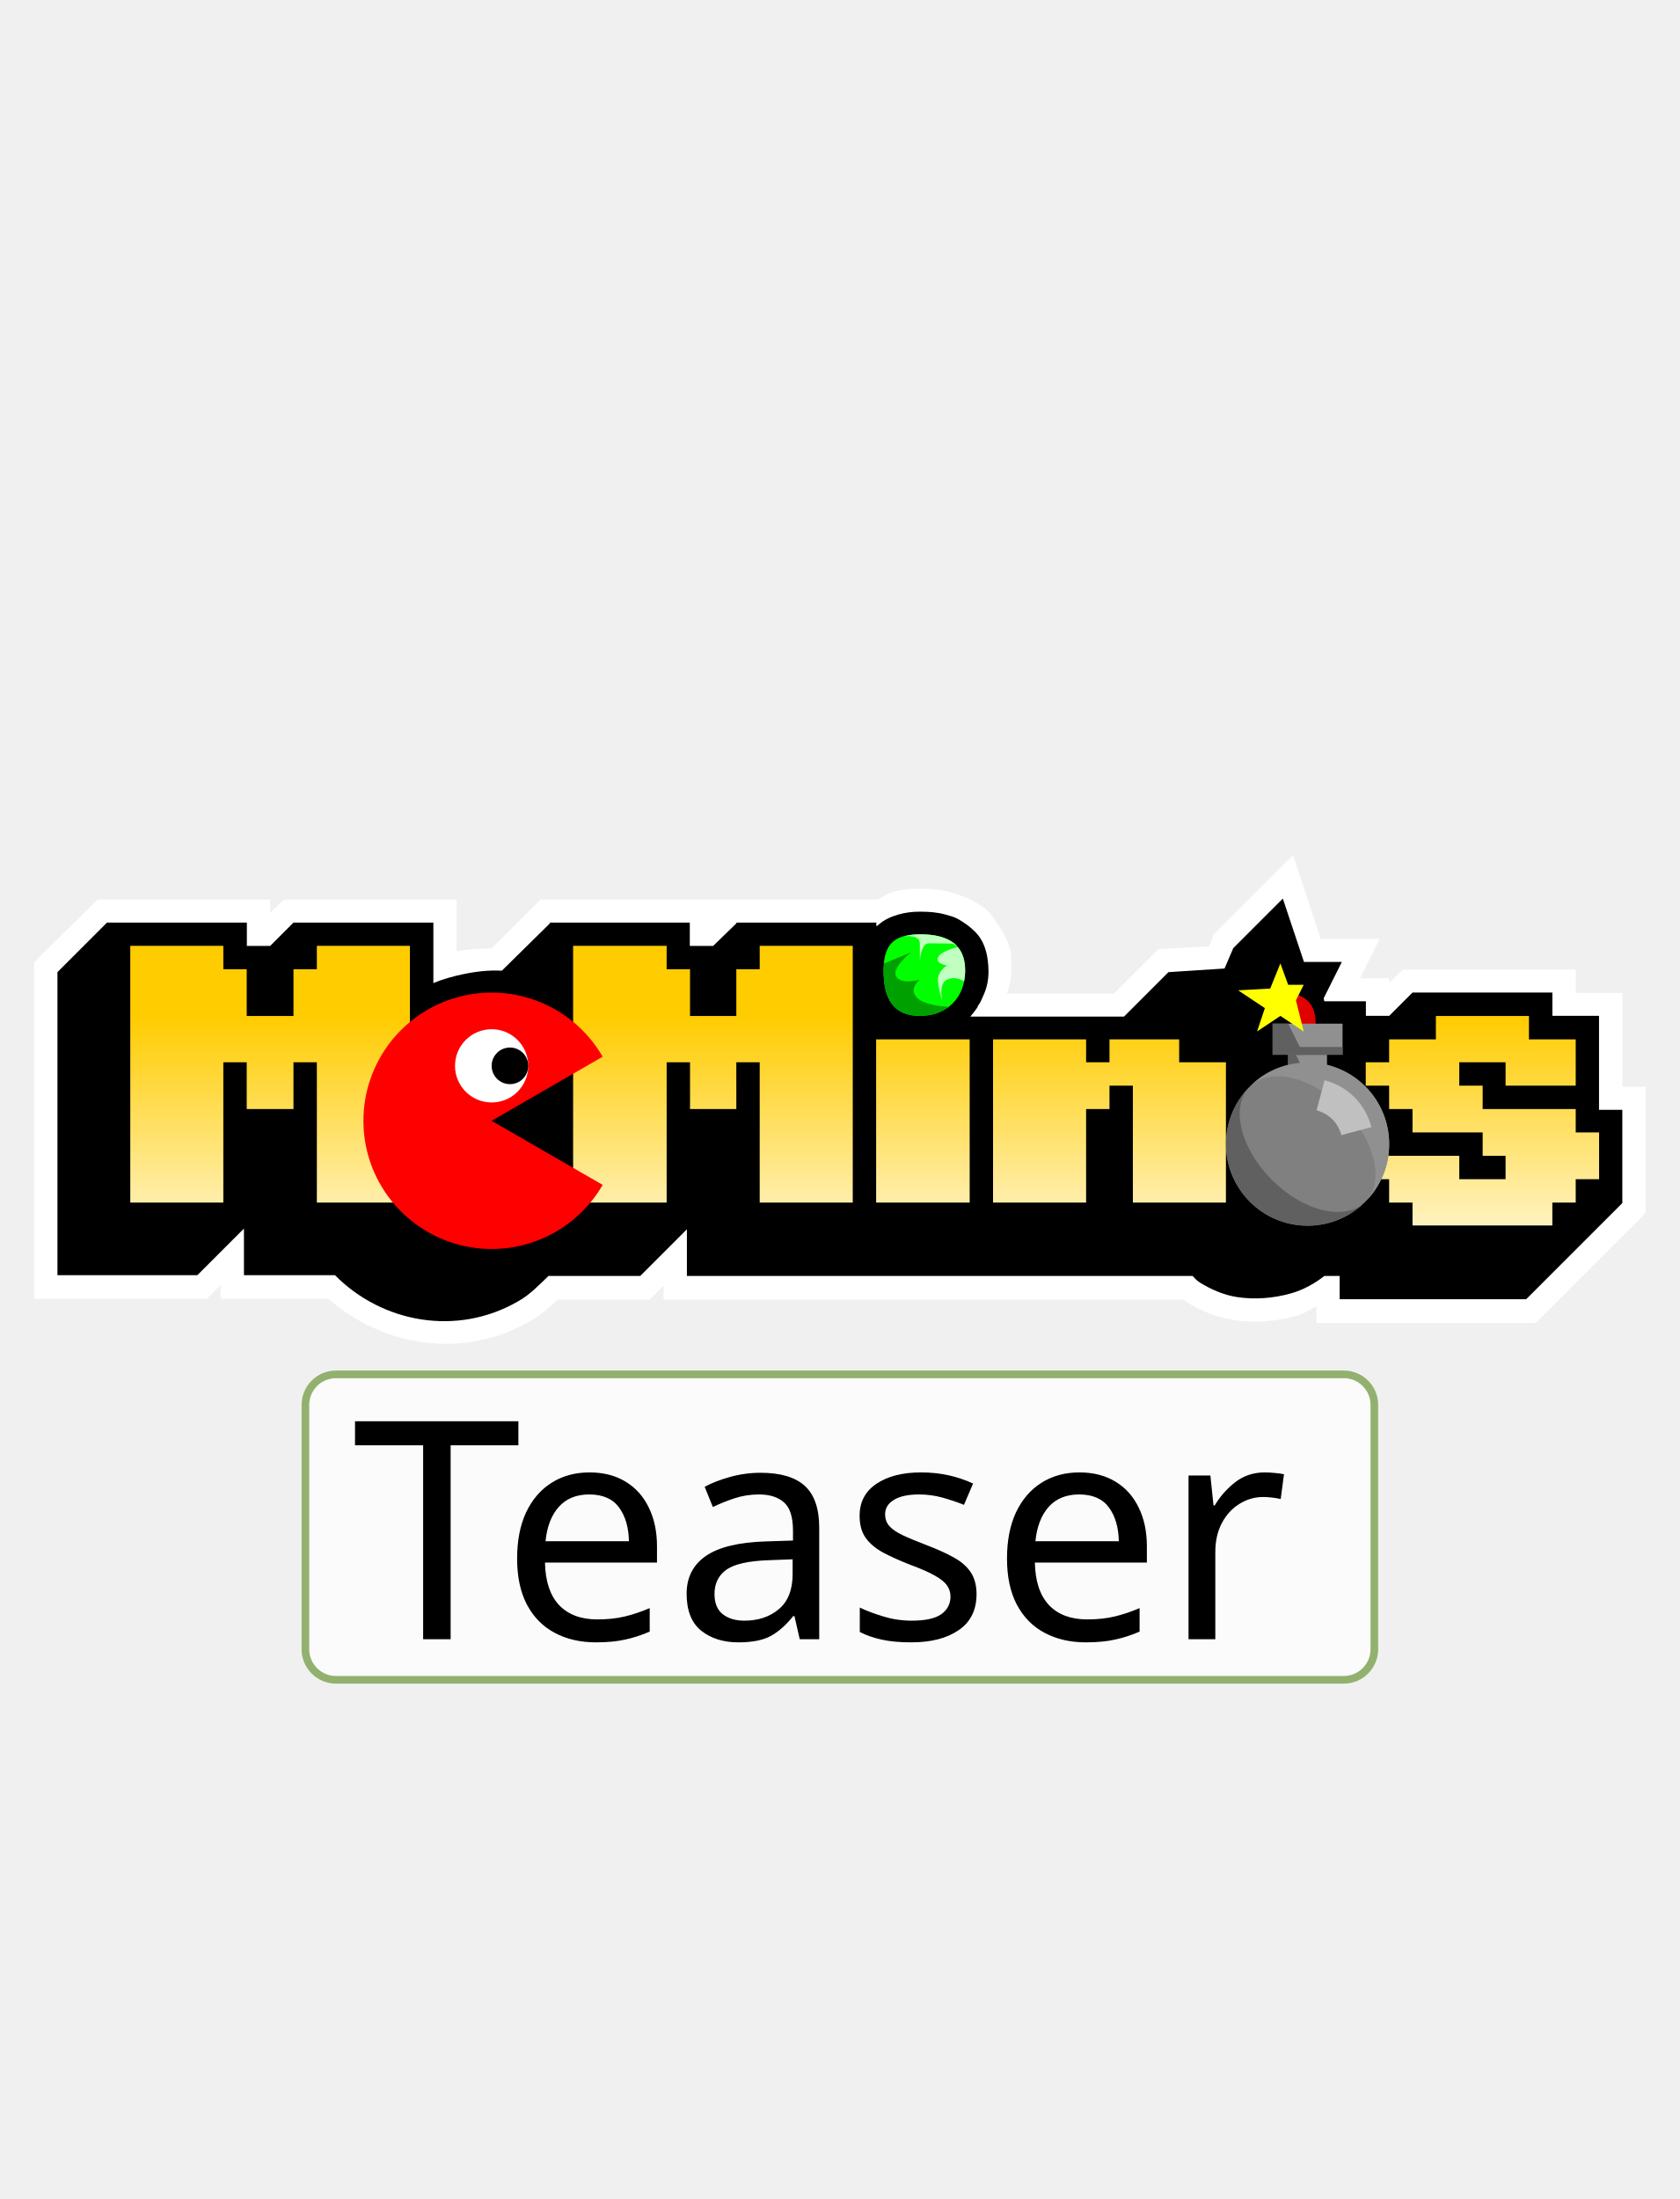
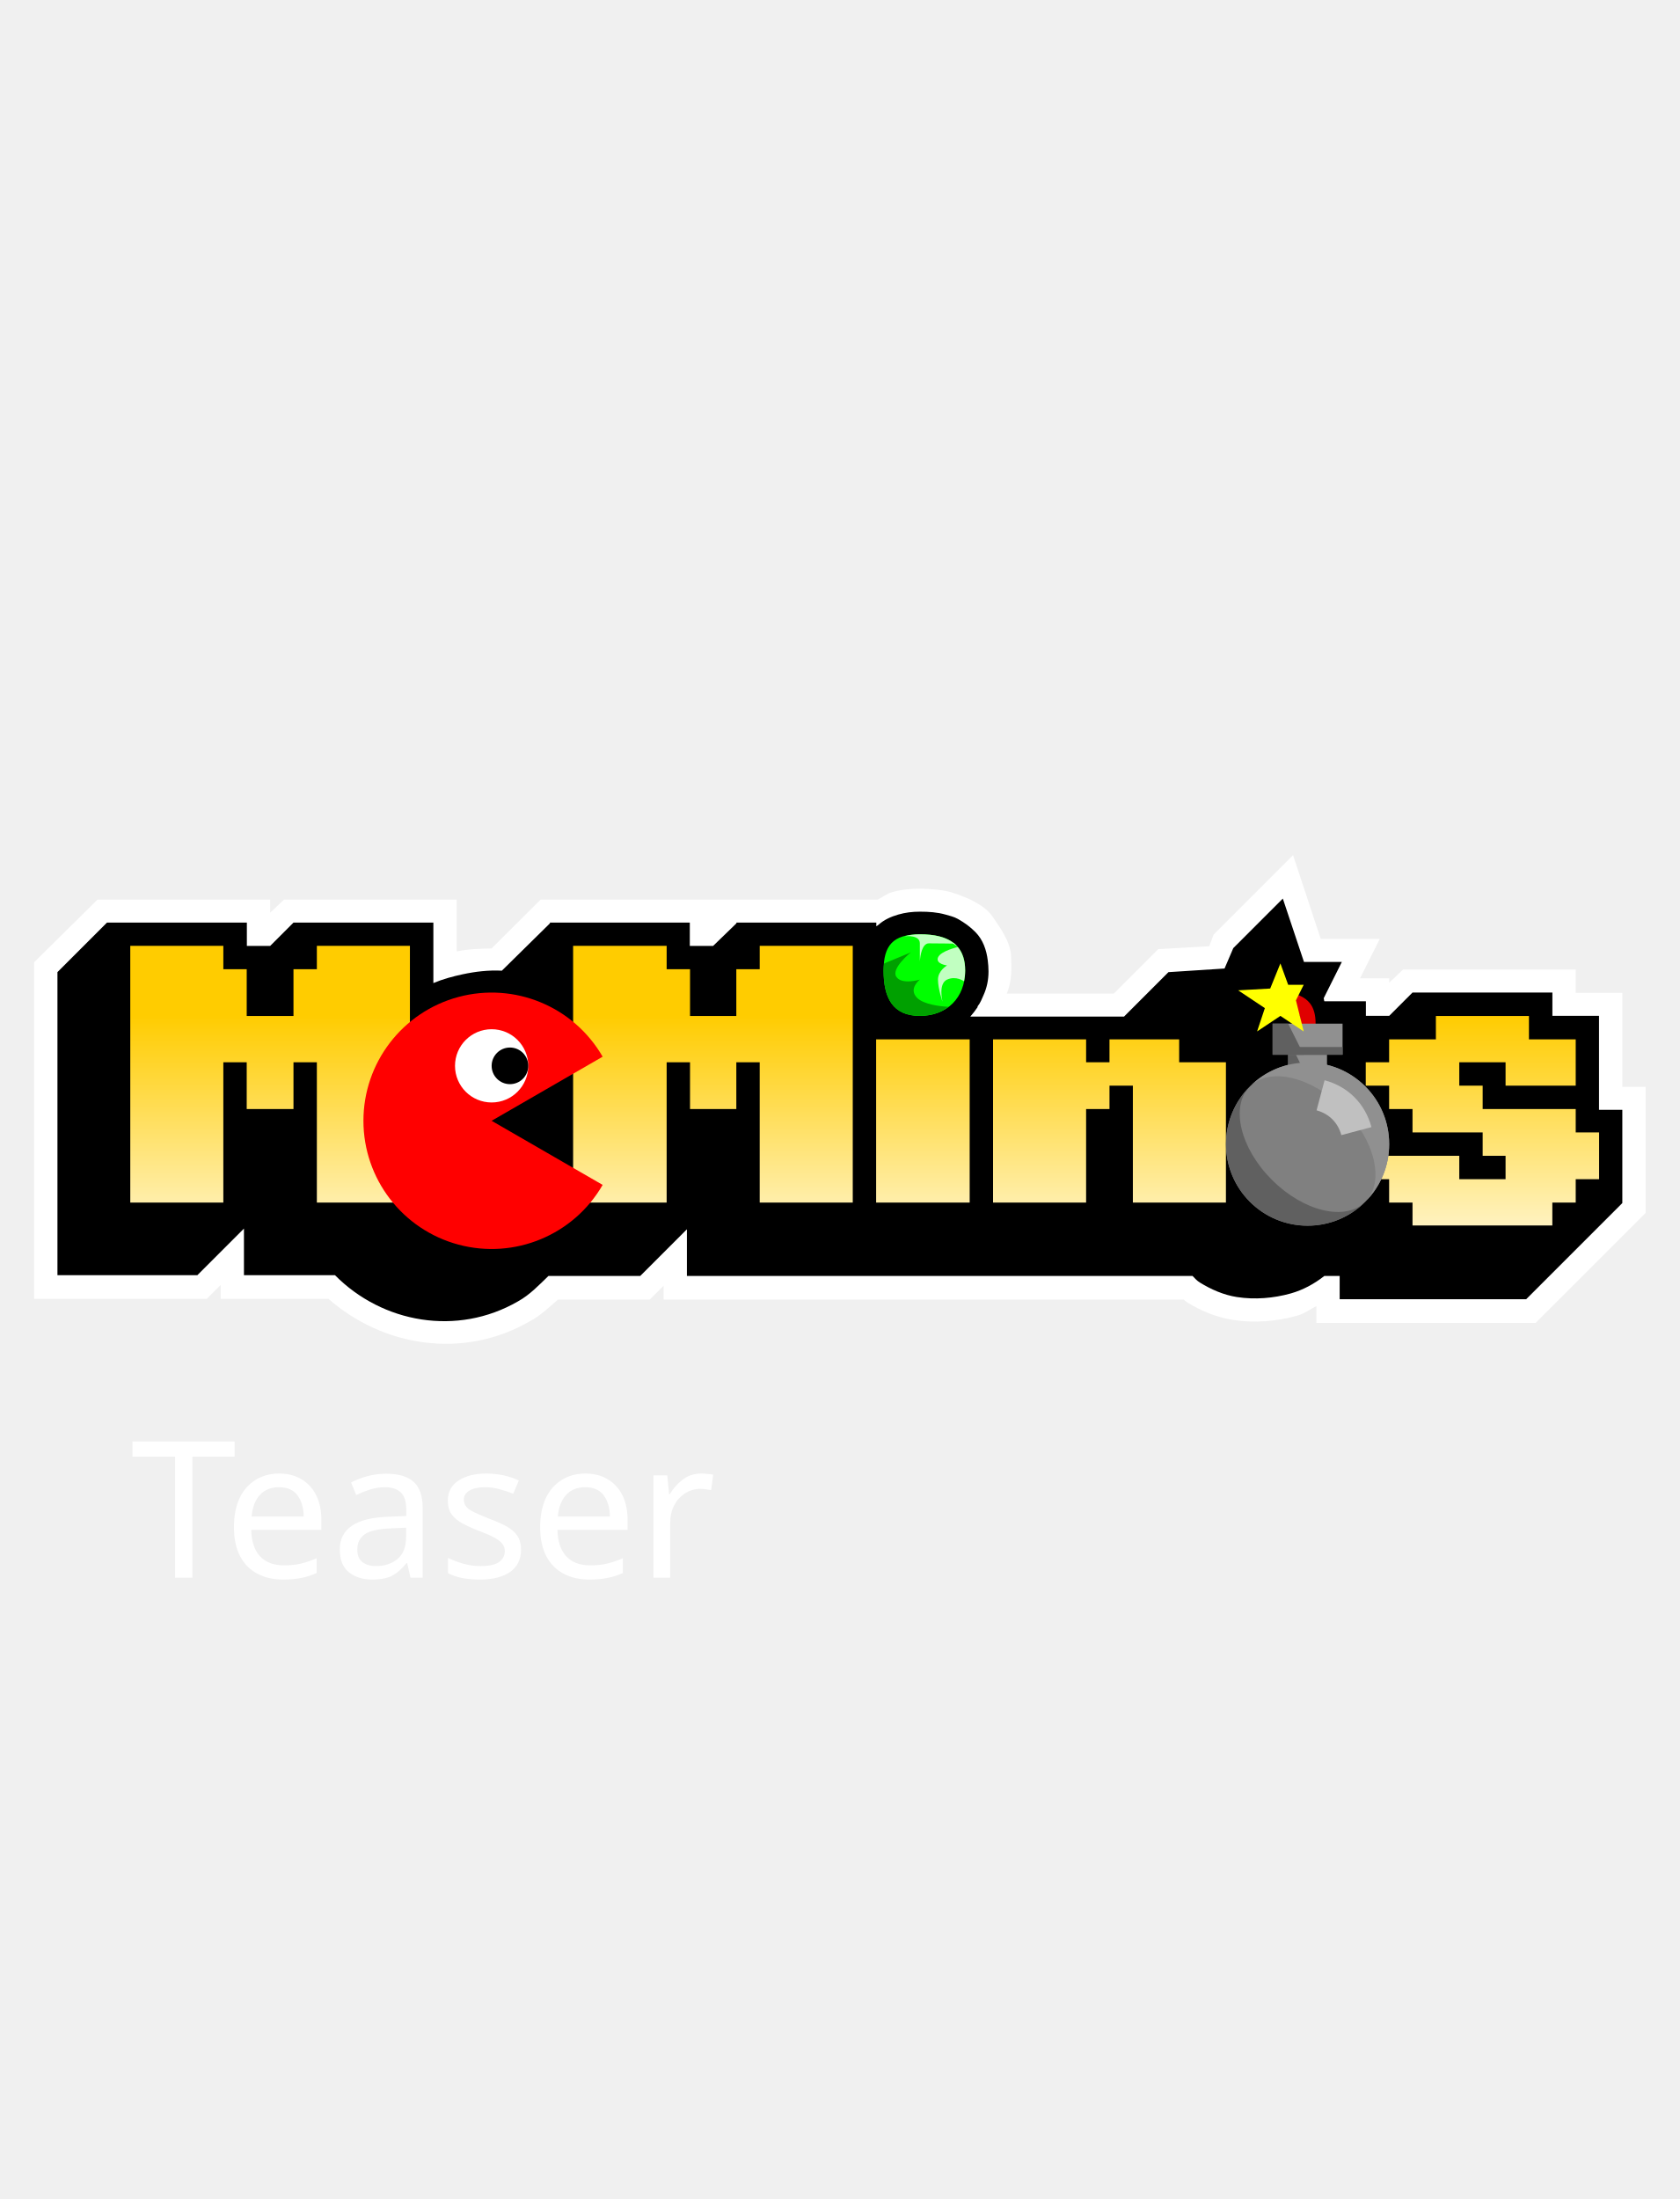
<svg xmlns="http://www.w3.org/2000/svg" xmlns:xlink="http://www.w3.org/1999/xlink" width="220" height="288" id="svg2" version="1.1">
  <defs id="defs4">
    <linearGradient id="linearGradient5105">
      <stop style="stop-color:#fc0;stop-opacity:1;" offset="0" id="stop5107" />
      <stop style="stop-color:white;stop-opacity:1;" offset="1" id="stop5109" />
    </linearGradient>
    <linearGradient xlink:href="#linearGradient5105" id="linearGradient3079" gradientUnits="userSpaceOnUse" gradientTransform="translate(-7.205236,-3.0358125e-5)" x1="92" y1="740.362" x2="92" y2="752.362" />
    <linearGradient xlink:href="#linearGradient5105" id="linearGradient3125" gradientUnits="userSpaceOnUse" gradientTransform="translate(-7.205236,-3.0358125e-5)" x1="92" y1="740.362" x2="92" y2="752.362" />
    <linearGradient xlink:href="#linearGradient5105" id="linearGradient3146" gradientUnits="userSpaceOnUse" gradientTransform="matrix(2,0,0,2,-88.77303,-754.4294)" x1="92" y1="740.362" x2="92" y2="752.362" />
  </defs>
  <g id="layer1" transform="translate(-408.6517,-415.4787)">
    <g transform="matrix(1.526667,0,0,1.526667,294.1868,-448.2837)" id="g4312">
      <g id="g4163" transform="translate(2.927292,-73.36242)">
        <path style="color:#000000;font-style:normal;font-variant:normal;font-weight:normal;font-stretch:normal;font-size:medium;line-height:normal;font-family:Sans;-inkscape-font-specification:Sans;text-indent:0;text-align:start;text-decoration:none;text-decoration-line:none;letter-spacing:normal;word-spacing:normal;text-transform:none;direction:ltr;block-progression:tb;writing-mode:lr-tb;baseline-shift:baseline;text-anchor:start;display:inline;overflow:visible;visibility:visible;fill:#ffffff;fill-opacity:1;stroke:none;stroke-width:2;marker:none;enable-background:accumulate" d="m 182.977,712.508 -6.812,6.812 -0.375,1 -4.375,0.25 -3.812,3.812 -9.188,0 c 0.485,-1.056 0.399,-2.345 0.375,-3.125 -0.018,-1.398 -1.091,-2.704 -1.562,-3.438 -0.472,-0.734 -1.298,-1.156 -1.687,-1.375 -0.428,-0.242 -1.078,-0.486 -1.875,-0.75 -0.546,-0.181 -1.817,-0.312 -2.688,-0.312 -0.804,0 -1.626,0.076 -2.438,0.312 -0.397,0.116 -0.785,0.423 -1.188,0.625 l -0.125,0 -28.8,0 -4.2,4.188 c -0.987,0.028 -2.003,0.049 -2.938,0.25 l -0.063,0 0,-4.438 -14.812,0 -1.187,1.125 0,-1.125 -14.812,0 -5.437,5.375 0,28.875 14.812,0 1.188,-1.188 0,1.188 9.25,0 c 4.689,4.111 11.56,5.223 17.25,1.938 0.893,-0.449 1.729,-1.264 2.438,-1.875 l 7.875,0 1.188,-1.188 0,1.188 44.625,0 c 0.121,0.099 0.149,0.149 0.312,0.25 1.137,0.702 2.458,1.272 3.938,1.5 1.846,0.285 3.754,0.116 5.5,-0.375 0.607,-0.171 1.077,-0.536 1.625,-0.812 l 0,1.438 18.812,0 9.438,-9.437 0,-10.812 -2,0 0,-8.062 -4,0 0,-2 -14.812,0 -1.188,1.125 0,-0.375 c -0.833,0 -1.667,0 -2.5,0 l 1.688,-3.375 -5.062,0 -2.375,-7.188 z" id="path4308" />
        <path id="path9330" d="m 182.102,716.232 -4.25,4.25 -0.75,1.75 -4.812,0.312 -3.812,3.812 -13.188,0 c 0.22,-0.252 0.442,-0.531 0.625,-0.812 0.01,-0.016 -0.012,-0.048 0,-0.063 0.241,-0.291 0.375,-0.662 0.5,-0.938 0.293,-0.643 0.438,-1.319 0.438,-2.062 -2e-4,-0.331 -0.027,-0.646 -0.063,-0.938 -0.111,-0.901 -0.408,-1.777 -1.062,-2.438 -0.456,-0.46 -0.913,-0.79 -1.5,-1.125 -0.331,-0.189 -0.765,-0.29 -1.062,-0.375 -0.704,-0.201 -1.436,-0.25 -2.188,-0.25 -0.653,0 -1.27,0.074 -1.875,0.25 -0.605,0.176 -1.21,0.441 -1.688,0.875 -0.06,0.055 -0.118,0.079 -0.187,0.125 l 0,-0.313 -12,0 0,0.063 -2,1.938 -2,0 0,-2 -12,0 0,0.063 -4.125,4.062 c -1.126,-0.058 -2.248,0.07 -3.375,0.312 -0.838,0.18 -1.686,0.408 -2.5,0.75 l 0,-5.188 -12,0 -2,2 -2,0 0,-2 -12,0 -4.25,4.25 0,26 12,0 4,-4 0,4 7.812,0 c 4.064,4.108 10.475,5.259 15.688,2.25 1.013,-0.556 1.803,-1.396 2.625,-2.188 l 7.875,0 4,-4 0,4 43.375,0 c 0.212,0.219 0.387,0.415 0.625,0.562 0.971,0.6 2.06,1.076 3.188,1.25 1.527,0.236 3.138,0.106 4.625,-0.312 1.041,-0.293 2.019,-0.826 2.875,-1.5 l 1.312,0 0,2 16,0 8.25,-8.25 0,-8 -2,0 0,-8.062 -4,0 0,-2 -12,0 -2,2 -2,0 0,-1.25 -2,0 -1.562,0 c -0.04,-0.078 -0.016,-0.176 -0.063,-0.25 l 0.125,-0.25 1.438,-2.875 -3.25,0 z" style="color:#000000;font-style:normal;font-variant:normal;font-weight:normal;font-stretch:normal;font-size:medium;line-height:normal;font-family:Sans;-inkscape-font-specification:Sans;text-indent:0;text-align:start;text-decoration:none;text-decoration-line:none;letter-spacing:normal;word-spacing:normal;text-transform:none;direction:ltr;block-progression:tb;writing-mode:lr-tb;text-anchor:start;visibility:visible;fill:#000000;fill-opacity:1;fill-rule:nonzero;stroke:none;stroke-width:2;marker:none" />
        <path id="path4156" d="m 83.226,720.286 0,22.025 7.983,0 0,-12.036 2.006,0 0,2.006 0,2.006 2.006,0 2.006,0 0,-2.006 0,-2.006 2.006,0 0,12.036 7.983,0 0,-22.025 -7.983,0 0,2.006 -2.006,0 0,2.006 0,2.006 -2.006,0 -2.006,0 0,-2.006 0,-2.006 -2.006,0 0,-2.006 -7.983,0 z m 37.991,0 0,22.025 8.024,0 0,-12.036 2.006,0 0,2.006 0,2.006 1.965,0 2.006,0 0,-2.006 0,-2.006 2.006,0 0,12.036 7.983,0 0,-22.025 -7.983,0 0,2.006 -2.006,0 0,2.006 0,2.006 -2.006,0 -1.965,0 0,-2.006 0,-2.006 -2.006,0 0,-2.006 -8.024,0 z m 74.017,6.018 0,2.006 -4.012,0 0,1.965 -2.006,0 0,2.006 2.006,0 0,2.006 2.006,0 0,2.006 6.018,0 0,2.006 1.965,0 0,2.006 -3.971,0 0,-2.006 -8.024,0 0,2.006 2.006,0 0,2.006 2.006,0 0,1.965 11.995,0 0,-1.965 2.006,0 0,-2.006 2.006,0 0,-2.006 0,-2.006 -2.006,0 0,-2.006 -7.983,0 0,-2.006 -2.006,0 0,-2.006 3.971,0 0,2.006 6.018,0 0,-2.006 0,-1.965 -4.012,0 0,-2.006 -7.983,0 z m -48.021,2.006 0,14.001 8.024,0 0,-14.001 -8.024,0 z m 10.03,0 0,14.001 7.983,0 0,-8.024 2.006,0 0,-2.006 2.006,0 0,2.006 0,8.024 7.983,0 0,-8.024 0,-2.006 0,-2.006 -4.012,0 0,-1.965 -5.977,0 0,1.965 -2.006,0 0,-1.965 -7.983,0 z" style="fill:url(#linearGradient3146);fill-opacity:1;stroke:none" />
        <path style="fill:#00ff00;fill-opacity:1;fill-rule:nonzero;stroke:none" d="m 150.962,719.295 c -2.333,0 -3.111,0.992 -3.111,3.111 0,2.333 0.778,3.889 3.111,3.889 2.333,0 3.889,-1.556 3.889,-3.889 0,-2.333 -1.556,-3.111 -3.889,-3.111 z" id="path4162" />
        <path style="fill:#00a000;fill-opacity:1;fill-rule:nonzero;stroke:none" d="m 150.184,720.851 -2.285,0.948 c -0.016,0.191 -0.049,0.394 -0.049,0.608 0,2.333 0.778,3.889 3.111,3.889 0.979,0 1.807,-0.288 2.455,-0.778 -0.681,-0.036 -2.124,-0.194 -2.698,-0.778 -0.765,-0.778 0.243,-1.556 0.243,-1.556 0,0 -1.546,0.471 -2.017,-0.243 -0.472,-0.714 1.24,-2.09 1.24,-2.09 z" id="path4164" />
        <path style="fill:#c1ffc1;fill-opacity:1;fill-rule:nonzero;stroke:none" d="m 150.962,719.295 c -0.519,0 -0.939,0.07 -1.312,0.17 0.193,-0.018 1.312,-0.106 1.312,0.608 0,0.655 0,1.302 0,1.556 0.036,-0.516 0.194,-1.556 0.778,-1.556 0.769,0 2.157,0.024 2.188,0.024 -0.684,-0.572 -1.71,-0.802 -2.965,-0.802 z" id="path4166" />
        <path style="fill:#c1ffc1;fill-opacity:1;fill-rule:nonzero;stroke:none" d="m 153.854,720.024 -0.073,0.049 0.438,0.316 c -0.111,-0.132 -0.227,-0.259 -0.365,-0.365 z m 0.365,0.365 c 0,0 -1.485,0.338 -1.701,0.899 -0.217,0.561 0.778,0.681 0.778,0.681 0,0 -0.778,0.438 -0.778,1.215 0,0.778 0.389,1.896 0.389,1.896 0,0 -0.389,-1.539 0.389,-1.896 0.778,-0.357 1.458,0.146 1.458,0.146 0.059,-0.295 0.097,-0.596 0.097,-0.924 0,-0.883 -0.228,-1.538 -0.632,-2.017 z" id="path4168" />
        <circle r="10.5" cy="21.5" cx="19.5" style="fill:#808080;fill-opacity:1;fill-rule:nonzero;stroke:none" id="path4172" transform="matrix(0.6666666,0,0,0.6666431,171.2269,722.9624)" />
        <rect style="fill:#909090;fill-opacity:1;fill-rule:nonzero;stroke:none" id="rect4174" width="3.333" height="1.333" x="182.56" y="729.629" />
        <path id="path4176" d="m 182.352,724.321 a 0.659,0.659 0 1 0 0.125,1.312 c 0.32,0.049 0.875,0.361 0.938,0.438 0.178,0.219 0.187,0.295 0.187,0.875 a 0.656,0.656 0 0 0 1.312,0 c 0,-0.757 -0.165,-1.338 -0.5,-1.75 -0.451,-0.555 -1.106,-0.776 -1.75,-0.875 a 0.655,0.655 0 0 0 -0.312,0 z" style="color:#000000;font-style:normal;font-variant:normal;font-weight:normal;font-stretch:normal;font-size:medium;line-height:normal;font-family:Sans;-inkscape-font-specification:Sans;text-indent:0;text-align:start;text-decoration:none;text-decoration-line:none;letter-spacing:normal;word-spacing:normal;text-transform:none;direction:ltr;block-progression:tb;writing-mode:lr-tb;baseline-shift:baseline;text-anchor:start;display:inline;overflow:visible;visibility:visible;fill:#e00000;fill-opacity:1;stroke:none;stroke-width:0.655;marker:none;enable-background:accumulate" />
        <rect style="fill:#909090;fill-opacity:1;fill-rule:nonzero;stroke:none" id="rect4178" width="6" height="2.667" x="181.227" y="726.962" />
        <path style="fill:#606060;fill-opacity:1;fill-rule:nonzero;stroke:none" d="m 179.277,732.346 c -2.732,2.732 -2.732,7.167 0,9.899 2.732,2.732 7.167,2.732 9.899,0 -1.691,1.691 -5.282,0.847 -8.014,-1.886 -2.732,-2.732 -3.577,-6.322 -1.886,-8.014 z" id="path4180" />
        <path style="fill:#606060;fill-opacity:1;fill-rule:nonzero;stroke:none" d="m 182.56,729.629 0,1.333 1.333,0 -0.667,-1.333 -0.667,0 z" id="path4182" />
        <path id="path4184" d="m 189.177,742.245 c 2.732,-2.732 2.732,-7.167 0,-9.899 -2.732,-2.732 -7.167,-2.732 -9.899,0 1.691,-1.691 5.282,-0.847 8.014,1.886 2.732,2.732 3.577,6.322 1.886,8.014 z" style="fill:#909090;fill-opacity:1;fill-rule:nonzero;stroke:none" />
        <path style="fill:#606060;fill-opacity:1;fill-rule:nonzero;stroke:none" d="m 181.227,726.962 0,2.667 2.667,0 -1.333,-2.667 -1.333,0 z" id="path4186" />
        <rect style="fill:#606060;fill-opacity:1;fill-rule:nonzero;stroke:none" id="rect4188" width="4.45" height="0.667" x="182.777" y="728.962" />
        <path style="fill:#c0c0c0;fill-opacity:1;fill-rule:nonzero;stroke:none" d="m 185.685,731.816 -0.688,2.583 c 1.066,0.286 1.839,1.059 2.125,2.125 l 2.583,-0.687 c -0.54,-2.014 -2.007,-3.481 -4.021,-4.021 z" id="path4190" />
        <path style="fill:#ffff00;fill-opacity:1;fill-rule:nonzero;stroke:none" d="m 181.019,723.95 -2.751,0.153 2.293,1.526 -0.667,2 2,-1.333 2,1.333 -0.667,-2.667 0.667,-1.333 -1.333,0 -0.667,-1.834 -0.875,2.155 z" id="path4192" />
        <path transform="matrix(-1.573097,0,0,1.57312,126.7569,722.71)" d="M 1.911,4.504 A 6.991,6.991 0 0 1 9.775,1.247 6.991,6.991 0 0 1 14.957,8 6.991,6.991 0 0 1 9.775,14.753 6.991,6.991 0 0 1 1.911,11.496 L 7.965,8 Z" id="path4200" style="fill:#ff0000;fill-opacity:1;fill-rule:nonzero;stroke:none" />
        <circle r="2" cy="5" cx="8" id="path4202" style="fill:#ffffff;fill-opacity:1;fill-rule:nonzero;stroke:none" transform="matrix(-1.571143,0,0,1.571166,126.7959,722.7256)" />
        <circle r="1" cy="5" cx="8" transform="matrix(-1.571143,0,0,1.571166,128.3671,722.7256)" id="path4204" style="fill:#000000;fill-opacity:1;fill-rule:nonzero;stroke:none" />
      </g>
-       <g id="g4177" transform="translate(0.4607914,0)">
-         <rect ry="2.62" rx="2.62" y="683.687" x="100.717" height="26.201" width="91.703" id="rect4172" style="opacity:0.7;fill:#ffffff;fill-opacity:1;stroke:#699536;stroke-width:0.655;stroke-opacity:1" />
-         <text id="text4198" y="706.411" x="104.706" style="font-style:normal;font-weight:normal;font-size:26.201px;line-height:125%;font-family:Sans;letter-spacing:0px;word-spacing:0px;fill:#000000;fill-opacity:1;stroke:none;stroke-width:1px;stroke-linecap:butt;stroke-linejoin:miter;stroke-opacity:1" xml:space="preserve">
-           <tspan y="706.411" x="104.706" id="tspan4200">Teaser</tspan>
-         </text>
-       </g>
+       <text xml:space="preserve" style="font-style:normal;font-variant:normal;font-weight:500;font-stretch:normal;font-size:39.301px;line-height:200%;font-family:Isabella;-inkscape-font-specification:'Isabella Medium';text-align:center;writing-mode:lr-tb;text-anchor:middle;opacity:1;fill:white;fill-opacity:1;fill-rule:nonzero;stroke:none;stroke-width:2;stroke-linecap:butt;stroke-linejoin:miter;stroke-miterlimit:4;stroke-dasharray:none;stroke-dashoffset:0;stroke-opacity:1" x="147.058" y="701.129" id="text4256">
+         <tspan id="tspan4258" x="147.058" y="701.129" style="font-style:normal;font-variant:normal;font-weight:normal;font-stretch:normal;font-size:16.376px;font-family:'Linux Biolinum O';-inkscape-font-specification:'Linux Biolinum O';fill:white">Teaser</tspan>
+       </text>
    </g>
  </g>
</svg>
